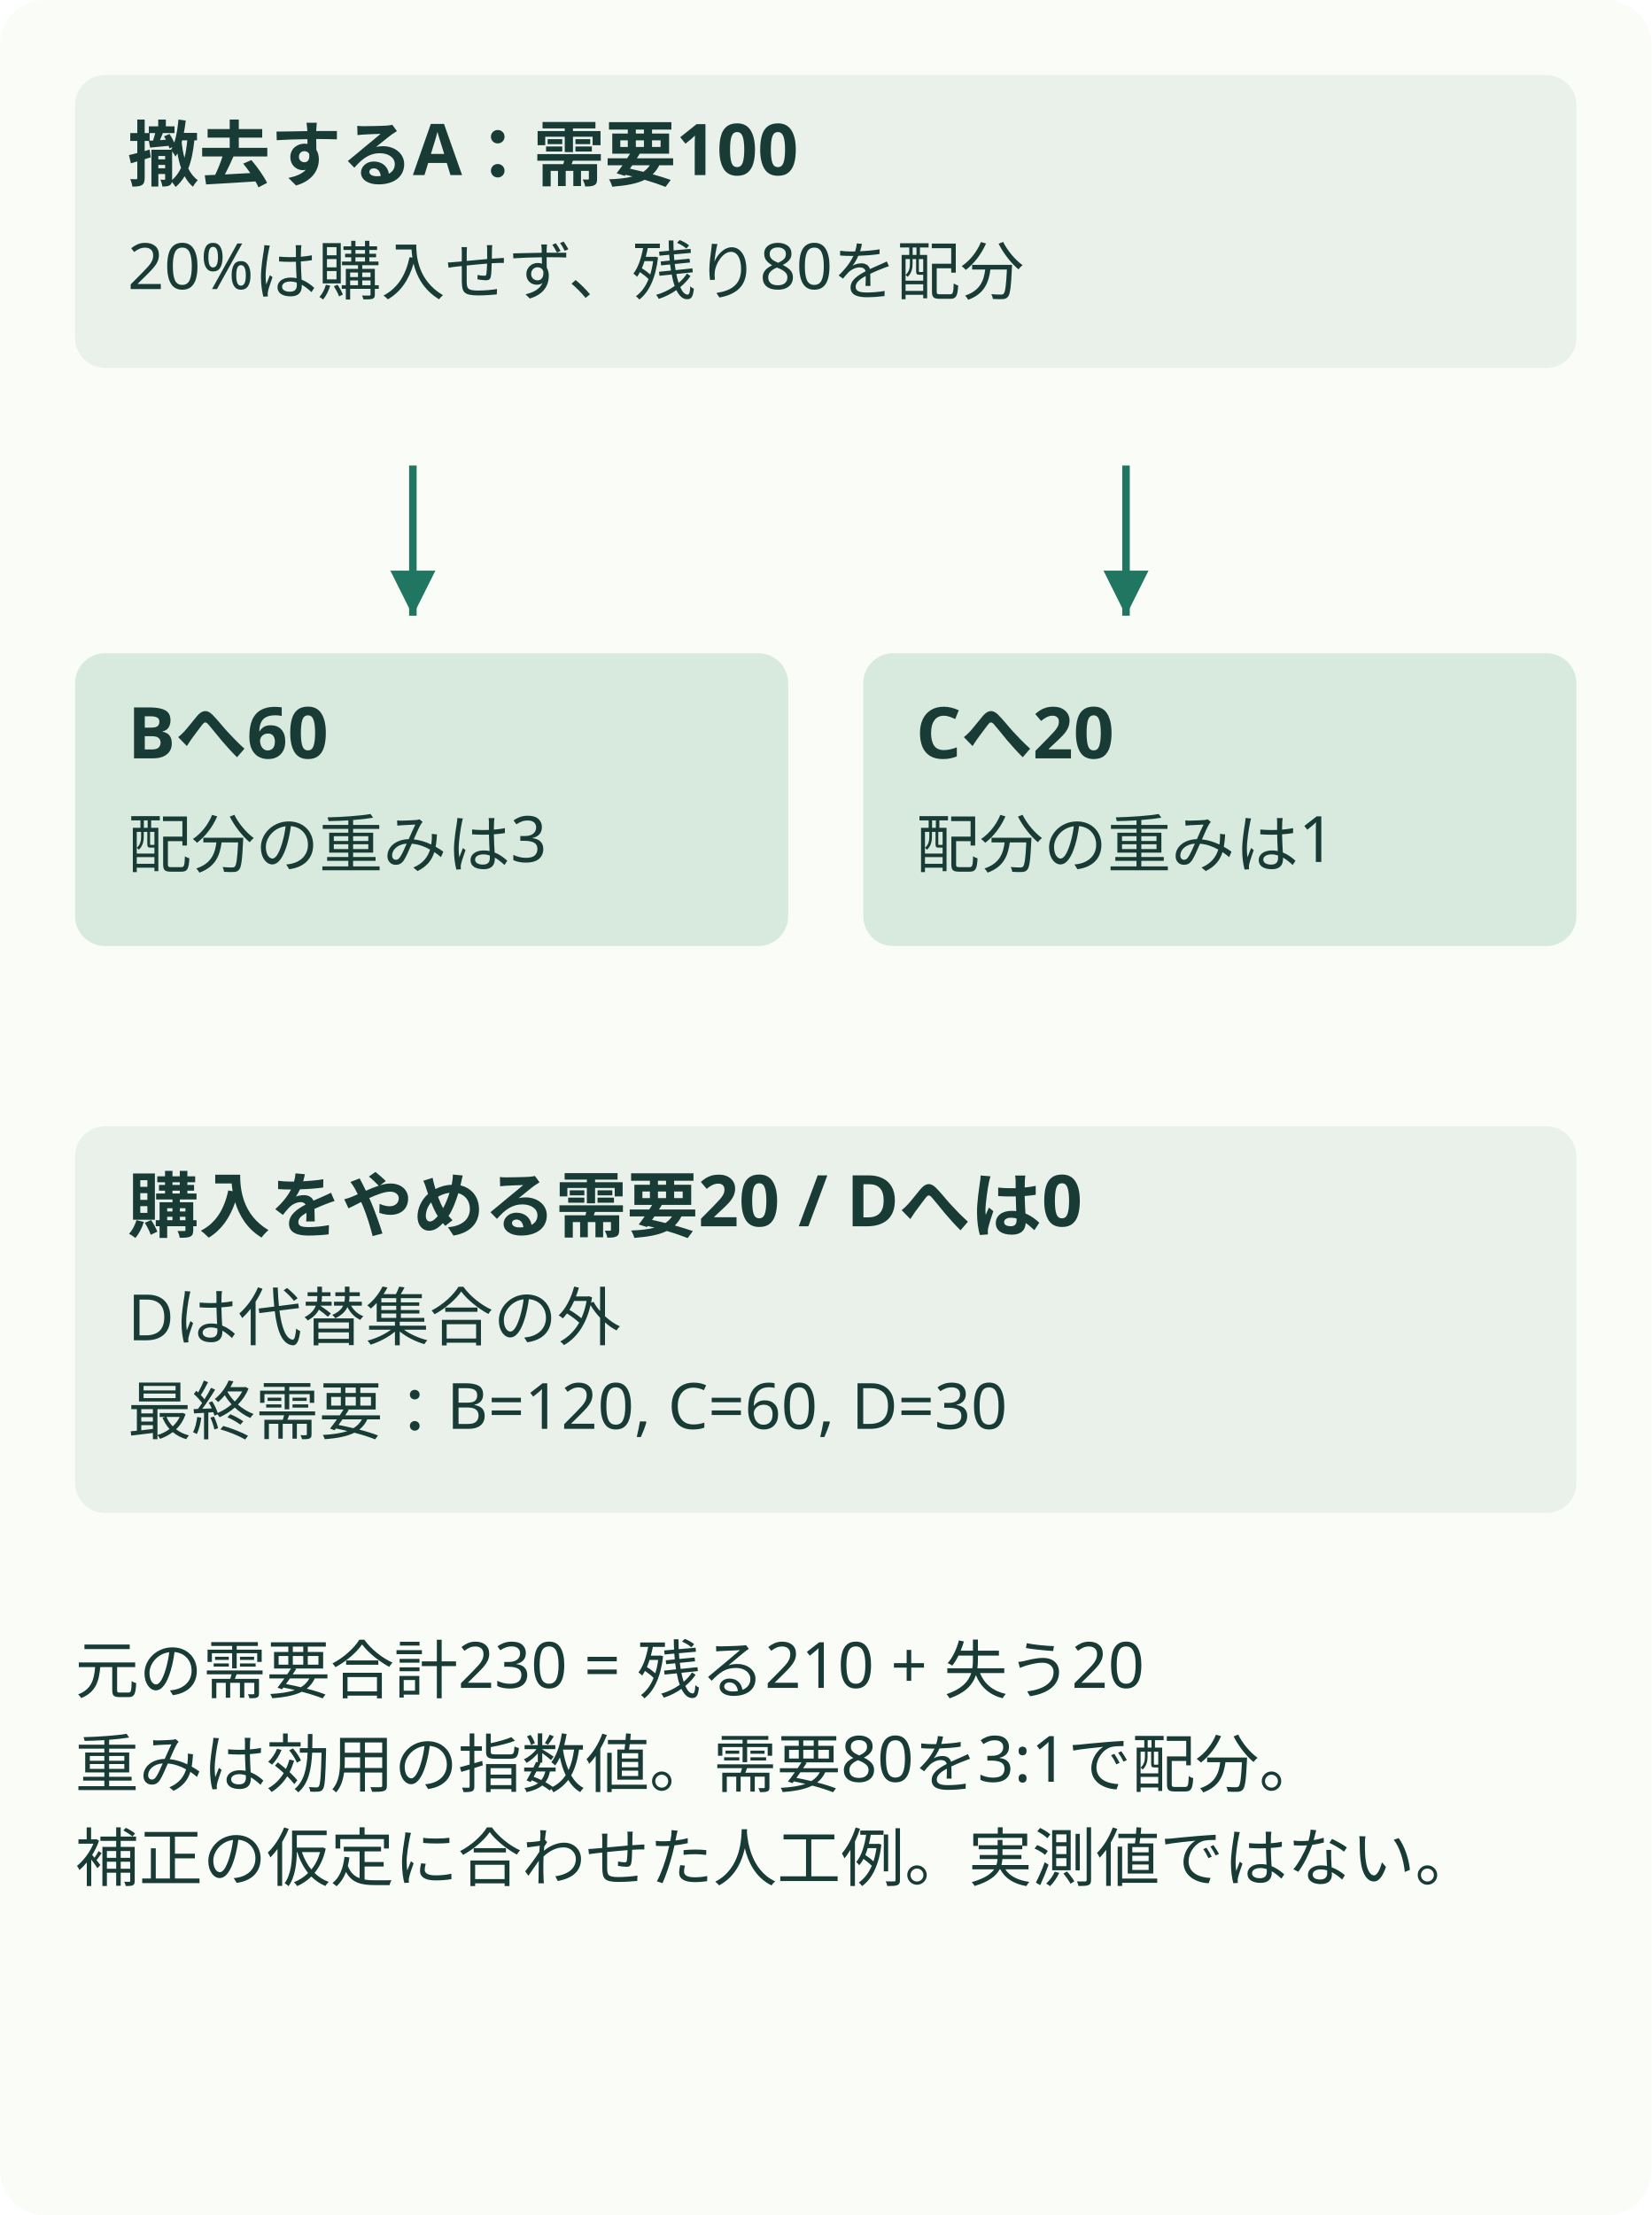
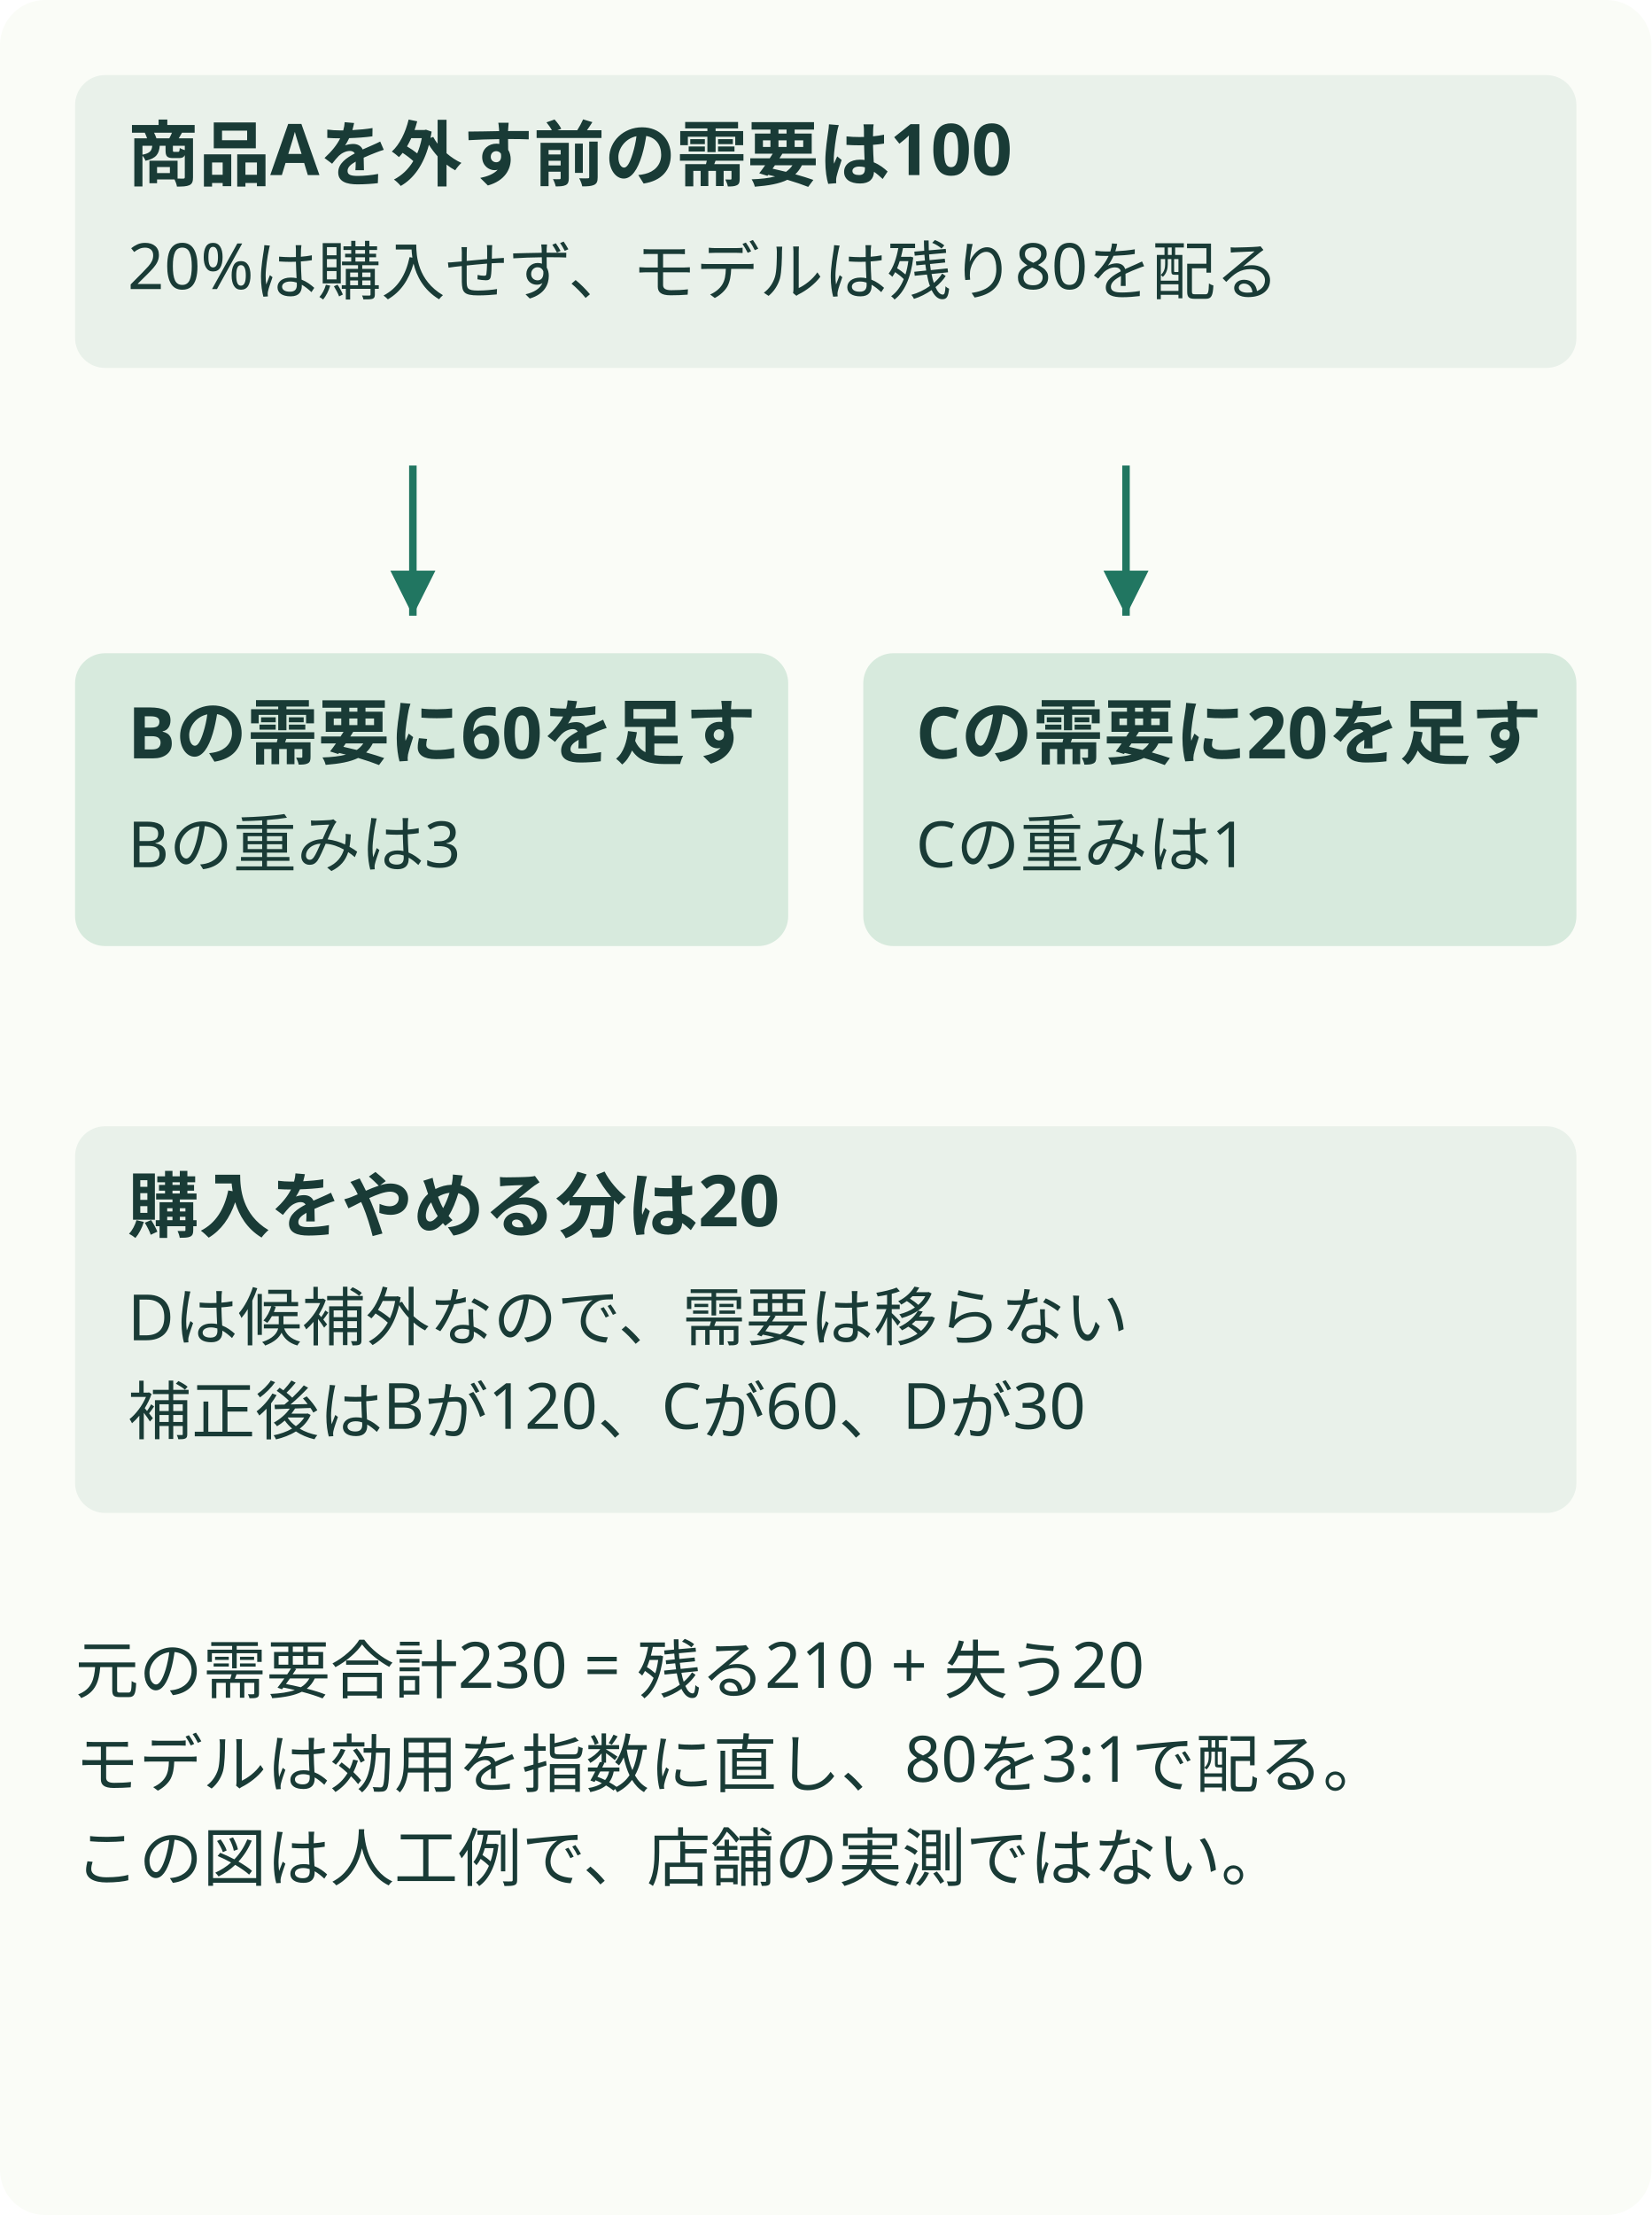
<svg xmlns="http://www.w3.org/2000/svg" viewBox="0 0 440 590" role="img" aria-labelledby="title desc">
  <defs>
    <marker id="arrow" markerWidth="8" markerHeight="8" refX="6" refY="3" orient="auto">
      <path d="M0,0 L6,3 L0,6" fill="#217661" />
    </marker>
  </defs>
  <rect width="440" height="590" rx="12" fill="#fafcf7" />
  <rect x="20" y="20" width="400" height="78" rx="8" fill="#e9f1ea" stroke="none" />
-   <text x="34" y="48" font-family="sans-serif" font-size="19" font-weight="bold" fill="#193b36">撤去するA：需要100</text>
-   <text x="34" y="77" font-family="sans-serif" font-size="17" font-weight="normal" fill="#193b36">20%は購入せず、残り80を配分</text>
+   <text x="34" y="48" font-family="sans-serif" font-size="19" font-weight="bold" fill="#193b36">商品Aを外す前の需要は100</text>
+   <text x="34" y="77" font-family="sans-serif" font-size="17" font-weight="normal" fill="#193b36">20%は購入せず、モデルは残り80を配る</text>
  <path d="M110,124 L110,164" fill="none" stroke="#217661" stroke-width="2" marker-end="url(#arrow)" />
  <path d="M300,124 L300,164" fill="none" stroke="#217661" stroke-width="2" marker-end="url(#arrow)" />
  <rect x="20" y="174" width="190" height="78" rx="8" fill="#d7eadd" stroke="none" />
-   <text x="34" y="202" font-family="sans-serif" font-size="19" font-weight="bold" fill="#193b36">Bへ60</text>
-   <text x="34" y="231" font-family="sans-serif" font-size="17" font-weight="normal" fill="#193b36">配分の重みは3</text>
+   <text x="34" y="202" font-family="sans-serif" font-size="19" font-weight="bold" fill="#193b36">Bの需要に60を足す</text>
+   <text x="34" y="231" font-family="sans-serif" font-size="17" font-weight="normal" fill="#193b36">Bの重みは3</text>
  <rect x="230" y="174" width="190" height="78" rx="8" fill="#d7eadd" stroke="none" />
-   <text x="244" y="202" font-family="sans-serif" font-size="19" font-weight="bold" fill="#193b36">Cへ20</text>
-   <text x="244" y="231" font-family="sans-serif" font-size="17" font-weight="normal" fill="#193b36">配分の重みは1</text>
+   <text x="244" y="202" font-family="sans-serif" font-size="19" font-weight="bold" fill="#193b36">Cの需要に20を足す</text>
+   <text x="244" y="231" font-family="sans-serif" font-size="17" font-weight="normal" fill="#193b36">Cの重みは1</text>
  <rect x="20" y="300" width="400" height="103" rx="8" fill="#e9f1ea" stroke="none" />
-   <text x="34" y="328" font-family="sans-serif" font-size="19" font-weight="bold" fill="#193b36">購入をやめる需要20 / Dへは0</text>
-   <text x="34" y="357" font-family="sans-serif" font-size="17" font-weight="normal" fill="#193b36">Dは代替集合の外</text>
-   <text x="34" y="382" font-family="sans-serif" font-size="17" font-weight="normal" fill="#193b36">最終需要：B=120, C=60, D=30</text>
+   <text x="34" y="328" font-family="sans-serif" font-size="19" font-weight="bold" fill="#193b36">購入をやめる分は20</text>
+   <text x="34" y="357" font-family="sans-serif" font-size="17" font-weight="normal" fill="#193b36">Dは候補外なので、需要は移らない</text>
+   <text x="34" y="382" font-family="sans-serif" font-size="17" font-weight="normal" fill="#193b36">補正後はBが120、Cが60、Dが30</text>
  <text x="20" y="451" font-family="sans-serif" font-size="17" font-weight="normal" fill="#193b36">元の需要合計230 = 残る210 + 失う20</text>
-   <text x="20" y="476" font-family="sans-serif" font-size="17" font-weight="normal" fill="#193b36">重みは効用の指数値。需要80を3:1で配分。</text>
-   <text x="20" y="501" font-family="sans-serif" font-size="17" font-weight="normal" fill="#193b36">補正の仮定に合わせた人工例。実測値ではない。</text>
+   <text x="20" y="476" font-family="sans-serif" font-size="17" font-weight="normal" fill="#193b36">モデルは効用を指数に直し、80を3:1で配る。</text>
+   <text x="20" y="501" font-family="sans-serif" font-size="17" font-weight="normal" fill="#193b36">この図は人工例で、店舗の実測ではない。</text>
</svg>
